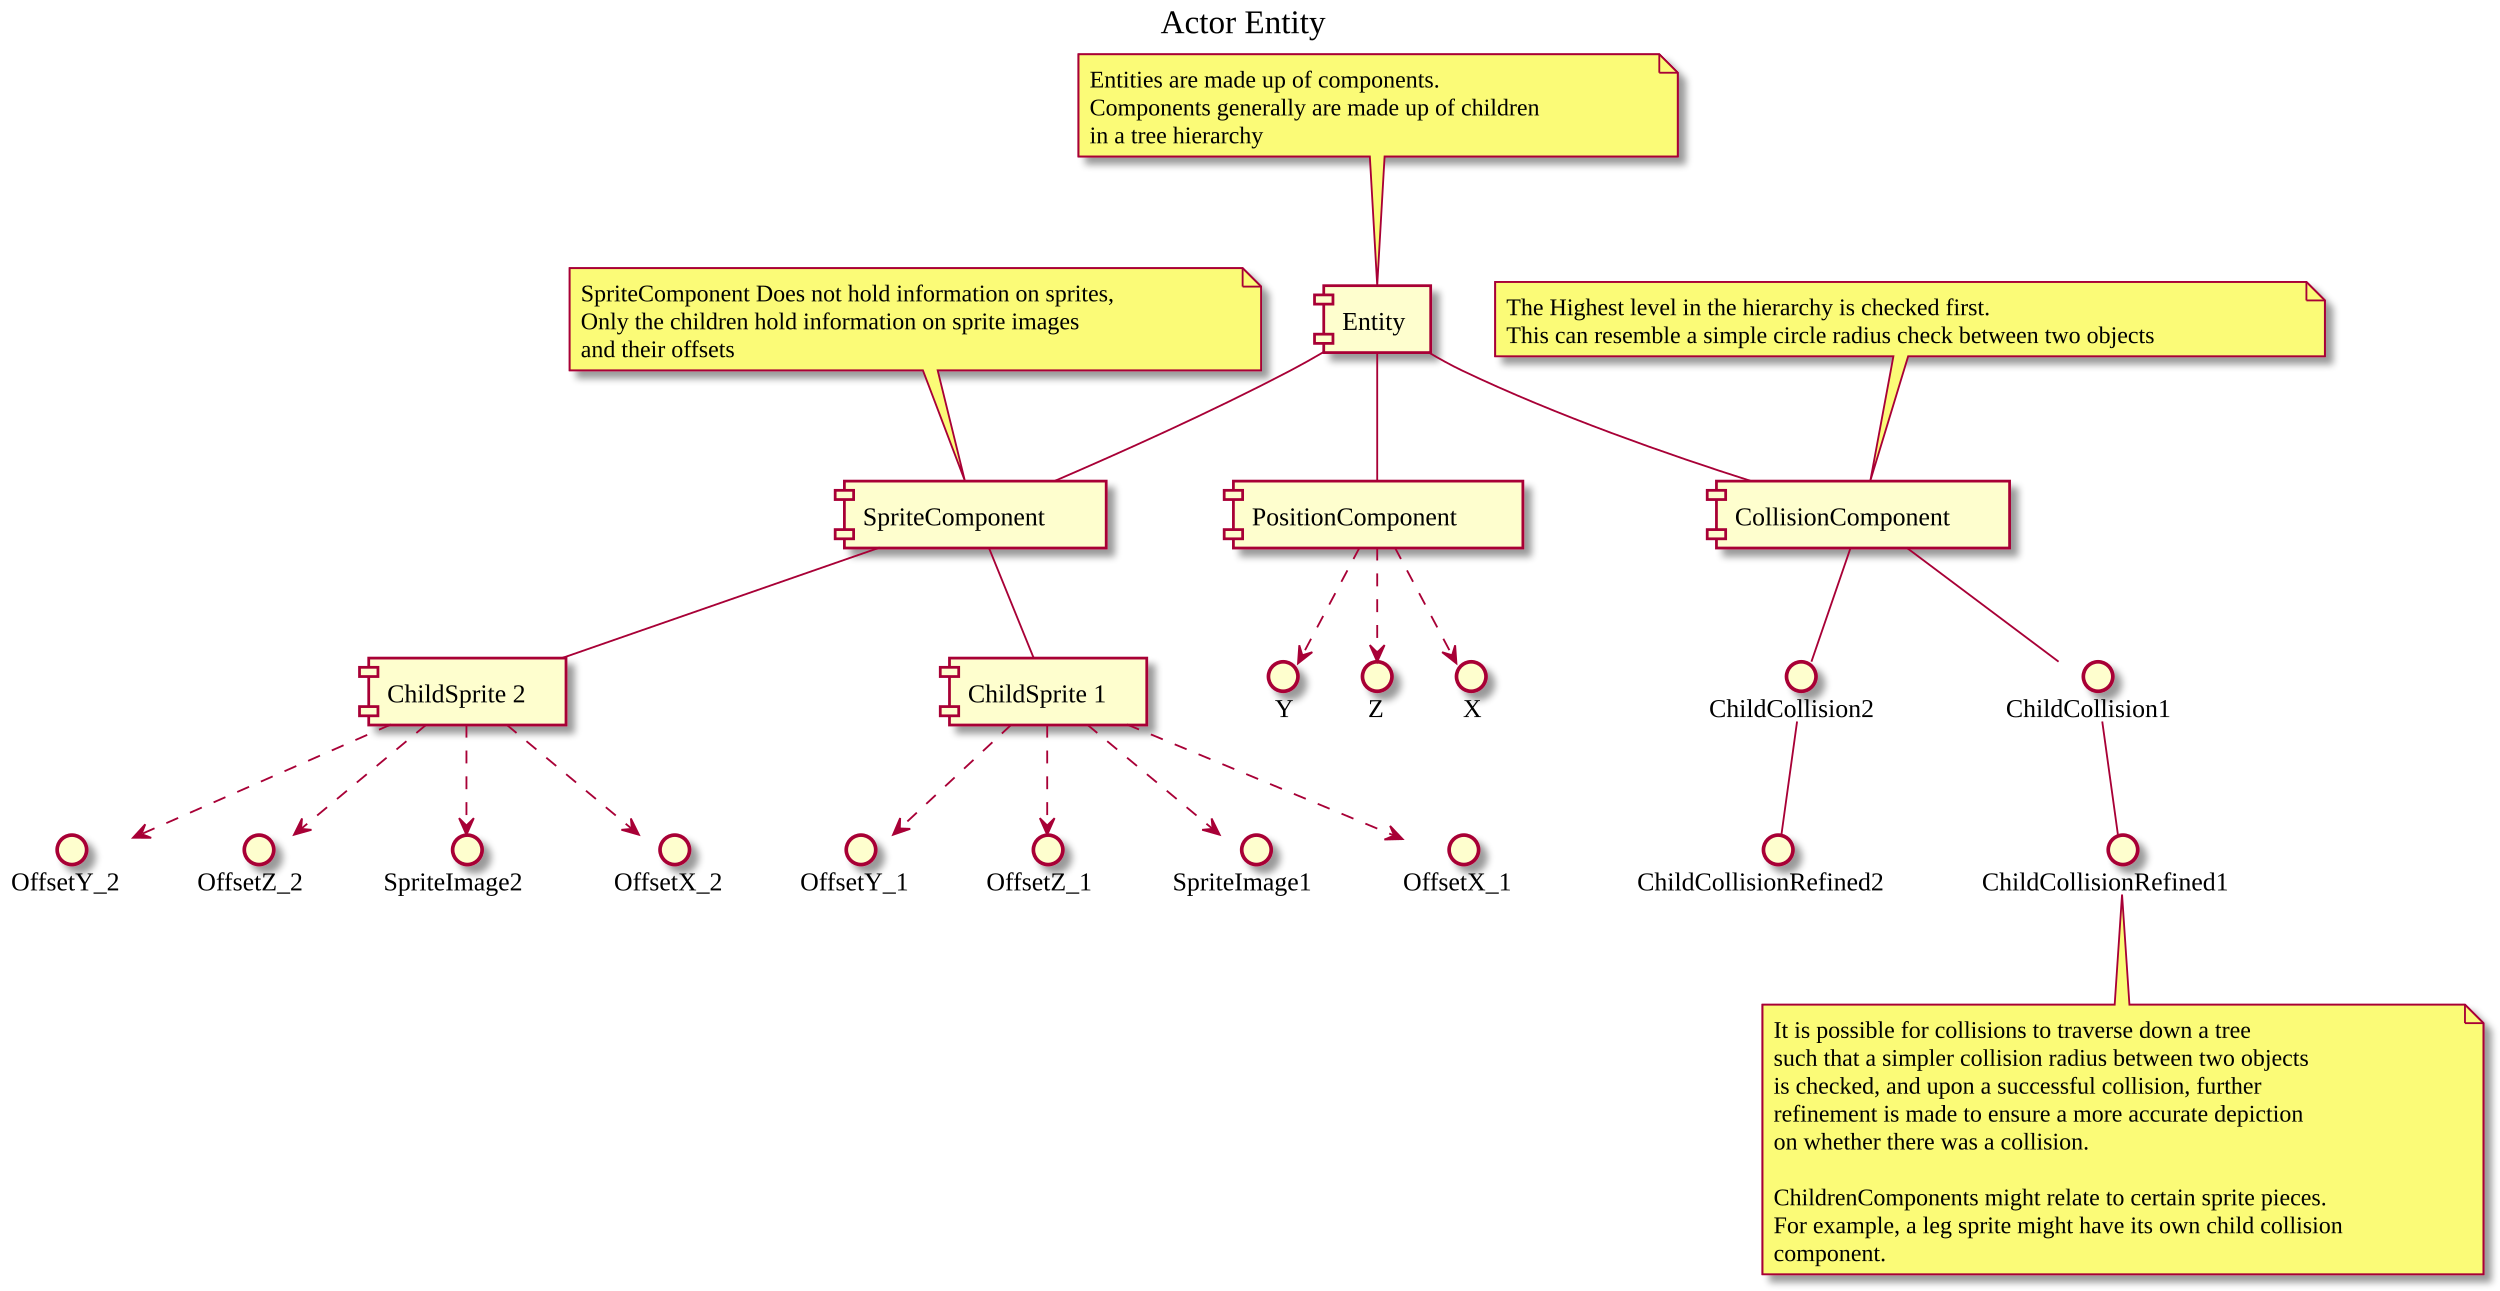
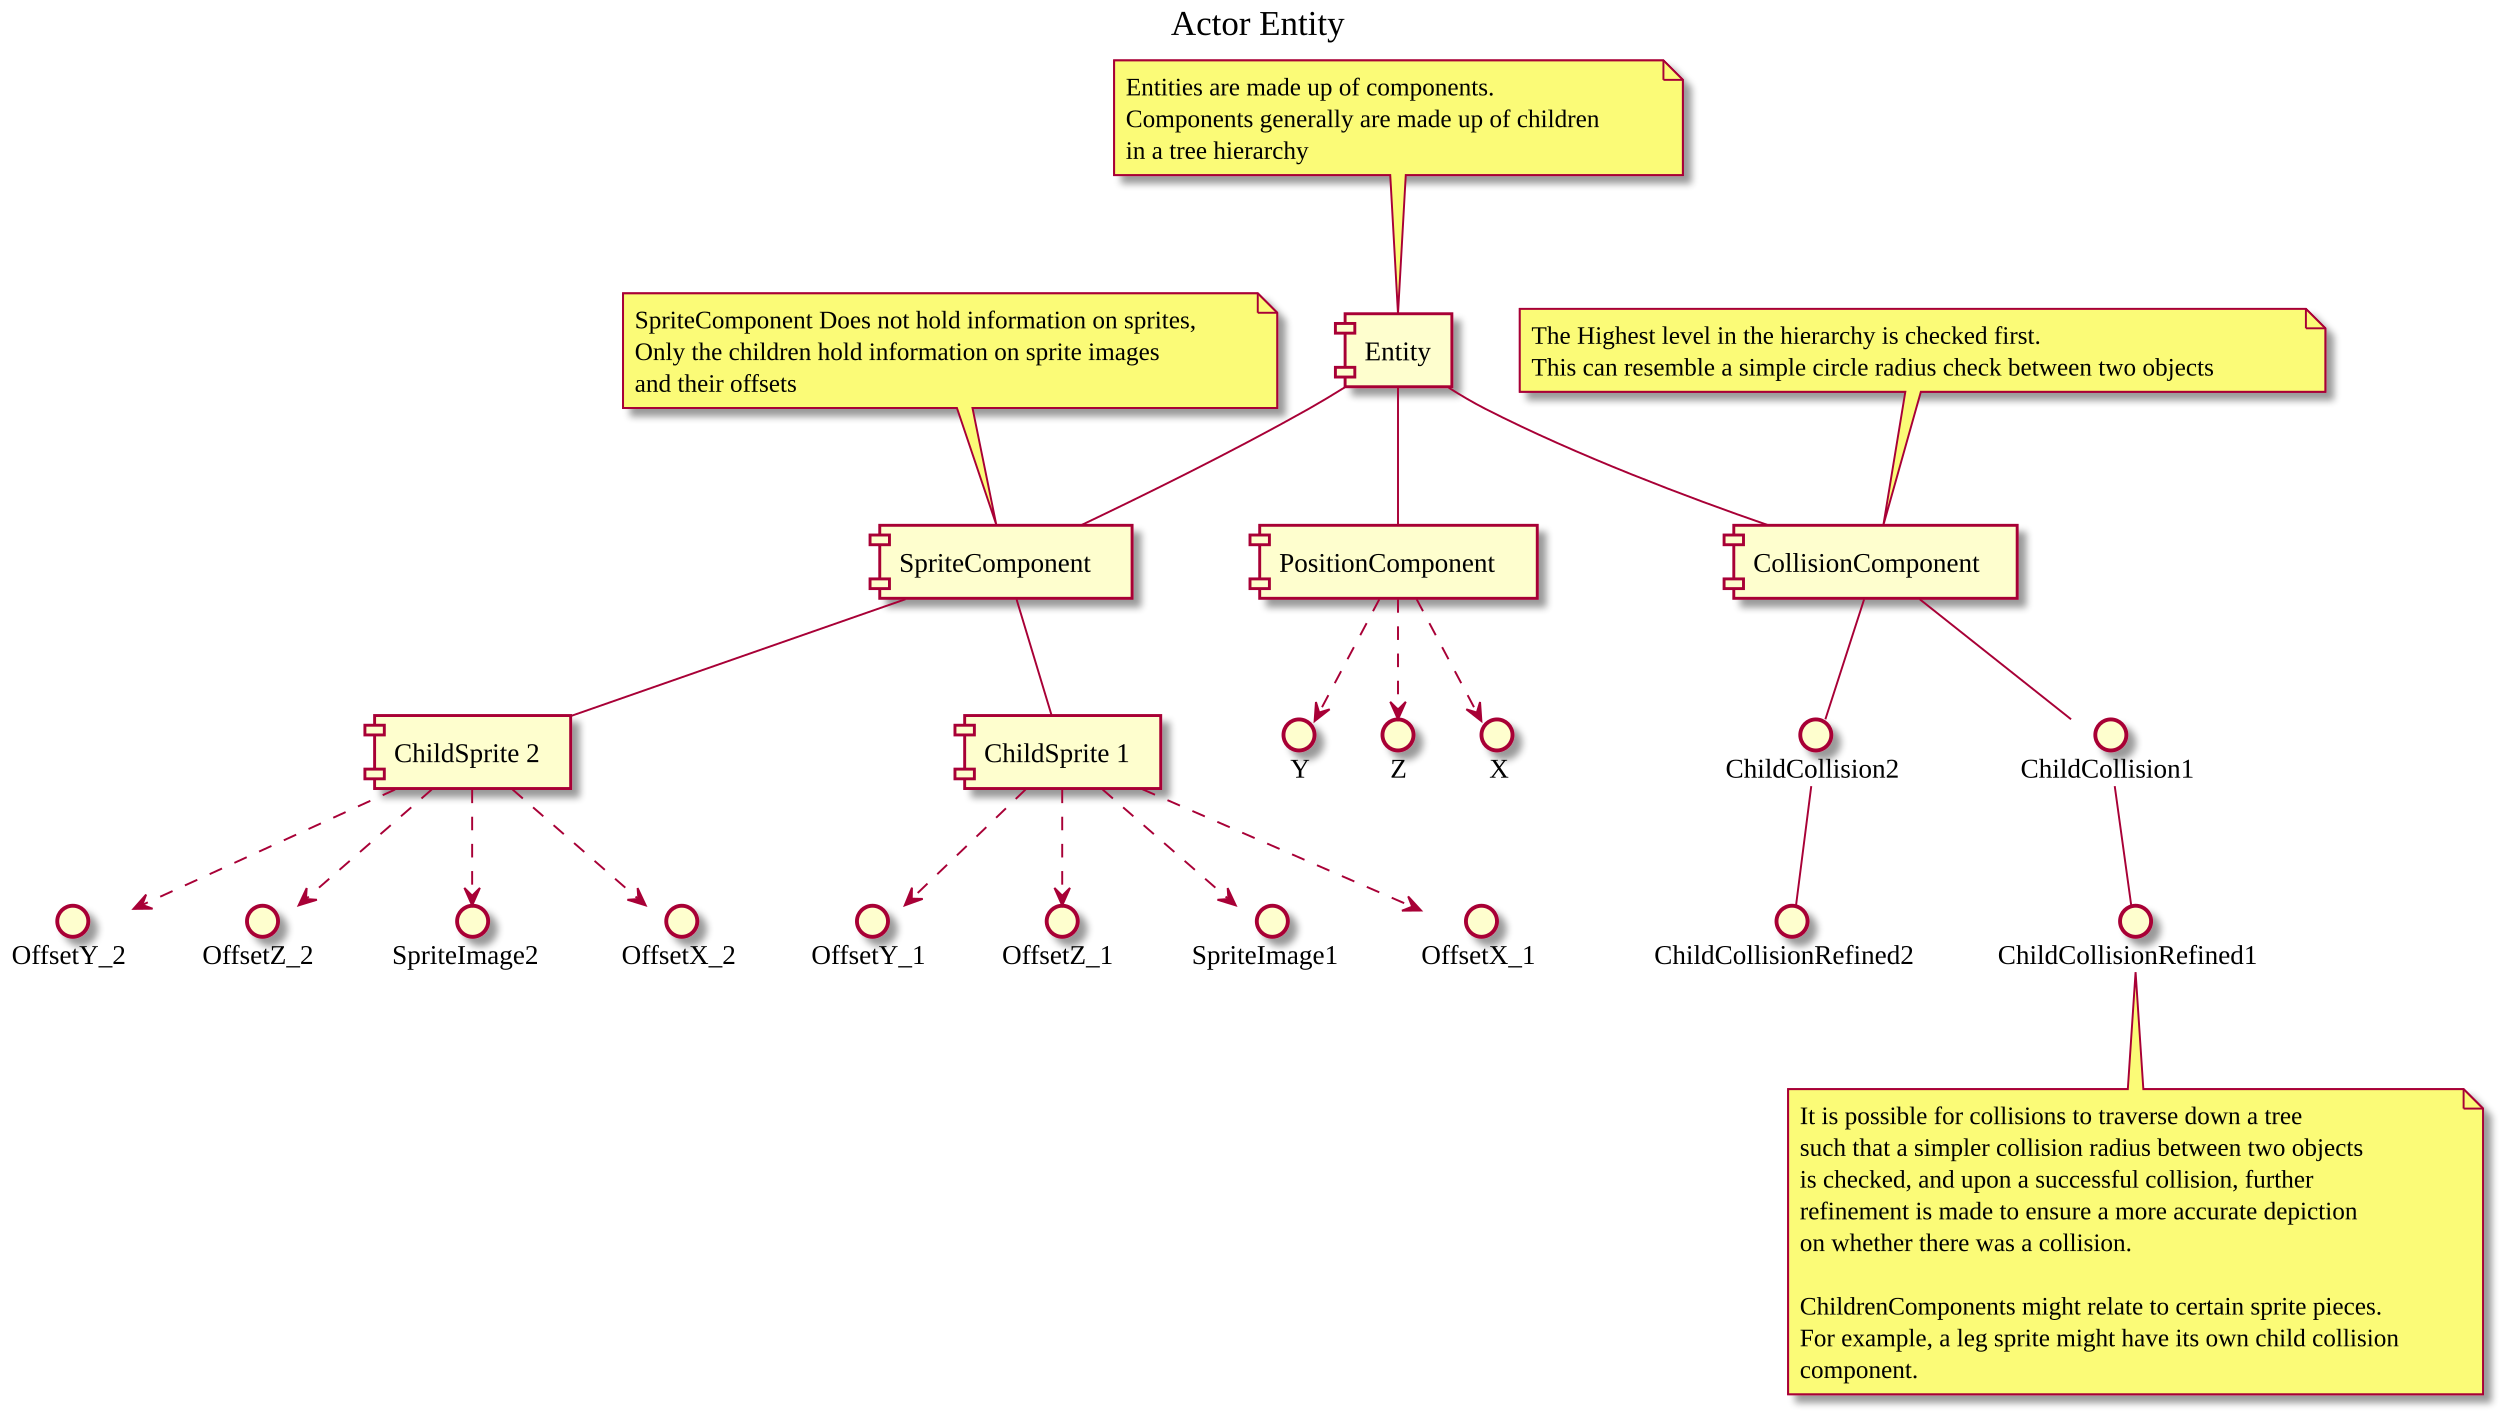
- <svg xmlns="http://www.w3.org/2000/svg" height="700pt" style="width:1356px;height:700px;" version="1.1" viewBox="0 0 1356 700" width="1356pt">
+ <svg xmlns="http://www.w3.org/2000/svg" height="727pt" style="width:1288px;height:727px;" version="1.1" viewBox="0 0 1288 727" width="1288pt">
  <defs>
    <filter height="300%" id="f1" width="300%" x="-1" y="-1">
      <feGaussianBlur result="blurOut" stdDeviation="2.0" />
      <feColorMatrix in="blurOut" result="blurOut2" type="matrix" values="0 0 0 0 0 0 0 0 0 0 0 0 0 0 0 0 0 0 .4 0" />
      <feOffset dx="4.0" dy="4.0" in="blurOut2" result="blurOut3" />
      <feBlend in="SourceGraphic" in2="blurOut3" mode="normal" />
    </filter>
  </defs>
  <g>
-     <text fill="#000000" font-size="18" lengthAdjust="spacingAndGlyphs" textLength="105" x="629.5" y="18">Actor Entity</text>
-     <rect fill="#FEFECE" filter="url(#f1)" height="36.297" style="stroke: #A80036; stroke-width: 1.5;" width="58" x="718" y="154.953" />
-     <rect fill="#FEFECE" height="5" style="stroke: #A80036; stroke-width: 1.5;" width="10" x="713" y="159.953" />
-     <rect fill="#FEFECE" height="5" style="stroke: #A80036; stroke-width: 1.5;" width="10" x="713" y="181.25" />
-     <text fill="#000000" font-size="14" lengthAdjust="spacingAndGlyphs" textLength="38" x="728" y="178.953">Entity</text>
-     <polygon fill="#FBFB77" filter="url(#f1)" points="585,29.453,585,84.852,910,84.852,910,39.453,900,29.453,585,29.453" style="stroke: #A80036; stroke-width: 1.0;" />
-     <polygon fill="#FBFB77" points="585,29.453,585,84.852,743,84.852,747,154.79,751,84.852,910,84.852,910,39.453,900,29.453,585,29.453" style="stroke: #A80036; stroke-width: 1.0;" />
-     <line style="stroke: #A80036; stroke-width: 1.0;" x1="900" x2="900" y1="29.453" y2="39.453" />
-     <line style="stroke: #A80036; stroke-width: 1.0;" x1="910" x2="900" y1="39.453" y2="39.453" />
-     <text fill="#000000" font-size="13" lengthAdjust="spacingAndGlyphs" textLength="237" x="591" y="47.453">Entities are made up of components.</text>
-     <text fill="#000000" font-size="13" lengthAdjust="spacingAndGlyphs" textLength="300" x="591" y="62.586">Components generally are made up of children</text>
-     <text fill="#000000" font-size="13" lengthAdjust="spacingAndGlyphs" textLength="116" x="591" y="77.719">in a tree hierarchy</text>
-     <rect fill="#FEFECE" filter="url(#f1)" height="36.297" style="stroke: #A80036; stroke-width: 1.5;" width="157" x="669" y="260.953" />
-     <rect fill="#FEFECE" height="5" style="stroke: #A80036; stroke-width: 1.5;" width="10" x="664" y="265.953" />
-     <rect fill="#FEFECE" height="5" style="stroke: #A80036; stroke-width: 1.5;" width="10" x="664" y="287.25" />
-     <text fill="#000000" font-size="14" lengthAdjust="spacingAndGlyphs" textLength="137" x="679" y="284.953">PositionComponent</text>
-     <ellipse cx="798" cy="366.953" fill="#FEFECE" filter="url(#f1)" rx="8" ry="8" style="stroke: #A80036; stroke-width: 2.0;" />
-     <text fill="#000000" font-size="14" lengthAdjust="spacingAndGlyphs" textLength="9" x="793.5" y="388.953">X</text>
-     <ellipse cx="696" cy="366.953" fill="#FEFECE" filter="url(#f1)" rx="8" ry="8" style="stroke: #A80036; stroke-width: 2.0;" />
-     <text fill="#000000" font-size="14" lengthAdjust="spacingAndGlyphs" textLength="9" x="691.5" y="388.953">Y</text>
-     <ellipse cx="747" cy="366.953" fill="#FEFECE" filter="url(#f1)" rx="8" ry="8" style="stroke: #A80036; stroke-width: 2.0;" />
-     <text fill="#000000" font-size="14" lengthAdjust="spacingAndGlyphs" textLength="10" x="742" y="388.953">Z</text>
-     <rect fill="#FEFECE" filter="url(#f1)" height="36.297" style="stroke: #A80036; stroke-width: 1.5;" width="142" x="458" y="260.953" />
-     <rect fill="#FEFECE" height="5" style="stroke: #A80036; stroke-width: 1.5;" width="10" x="453" y="265.953" />
-     <rect fill="#FEFECE" height="5" style="stroke: #A80036; stroke-width: 1.5;" width="10" x="453" y="287.25" />
-     <text fill="#000000" font-size="14" lengthAdjust="spacingAndGlyphs" textLength="122" x="468" y="284.953">SpriteComponent</text>
-     <rect fill="#FEFECE" filter="url(#f1)" height="36.297" style="stroke: #A80036; stroke-width: 1.5;" width="107" x="515" y="356.953" />
-     <rect fill="#FEFECE" height="5" style="stroke: #A80036; stroke-width: 1.5;" width="10" x="510" y="361.953" />
-     <rect fill="#FEFECE" height="5" style="stroke: #A80036; stroke-width: 1.5;" width="10" x="510" y="383.25" />
-     <text fill="#000000" font-size="14" lengthAdjust="spacingAndGlyphs" textLength="87" x="525" y="380.953">ChildSprite 1</text>
-     <rect fill="#FEFECE" filter="url(#f1)" height="36.297" style="stroke: #A80036; stroke-width: 1.5;" width="107" x="200" y="356.953" />
-     <rect fill="#FEFECE" height="5" style="stroke: #A80036; stroke-width: 1.5;" width="10" x="195" y="361.953" />
-     <rect fill="#FEFECE" height="5" style="stroke: #A80036; stroke-width: 1.5;" width="10" x="195" y="383.25" />
-     <text fill="#000000" font-size="14" lengthAdjust="spacingAndGlyphs" textLength="87" x="210" y="380.953">ChildSprite 2</text>
-     <polygon fill="#FBFB77" filter="url(#f1)" points="309,145.453,309,200.852,684,200.852,684,155.453,674,145.453,309,145.453" style="stroke: #A80036; stroke-width: 1.0;" />
-     <polygon fill="#FBFB77" points="309,145.453,309,200.852,500.584,200.852,523.362,260.843,508.584,200.852,684,200.852,684,155.453,674,145.453,309,145.453" style="stroke: #A80036; stroke-width: 1.0;" />
-     <line style="stroke: #A80036; stroke-width: 1.0;" x1="674" x2="674" y1="145.453" y2="155.453" />
-     <line style="stroke: #A80036; stroke-width: 1.0;" x1="684" x2="674" y1="155.453" y2="155.453" />
-     <text fill="#000000" font-size="13" lengthAdjust="spacingAndGlyphs" textLength="354" x="315" y="163.453">SpriteComponent Does not hold information on sprites,</text>
-     <text fill="#000000" font-size="13" lengthAdjust="spacingAndGlyphs" textLength="326" x="315" y="178.586">Only the children hold information on sprite images</text>
-     <text fill="#000000" font-size="13" lengthAdjust="spacingAndGlyphs" textLength="104" x="315" y="193.719">and their offsets</text>
-     <ellipse cx="681.5" cy="460.953" fill="#FEFECE" filter="url(#f1)" rx="8" ry="8" style="stroke: #A80036; stroke-width: 2.0;" />
-     <text fill="#000000" font-size="14" lengthAdjust="spacingAndGlyphs" textLength="91" x="636" y="482.953">SpriteImage1</text>
-     <ellipse cx="794" cy="460.953" fill="#FEFECE" filter="url(#f1)" rx="8" ry="8" style="stroke: #A80036; stroke-width: 2.0;" />
-     <text fill="#000000" font-size="14" lengthAdjust="spacingAndGlyphs" textLength="66" x="761" y="482.953">OffsetX_1</text>
-     <ellipse cx="467" cy="460.953" fill="#FEFECE" filter="url(#f1)" rx="8" ry="8" style="stroke: #A80036; stroke-width: 2.0;" />
-     <text fill="#000000" font-size="14" lengthAdjust="spacingAndGlyphs" textLength="66" x="434" y="482.953">OffsetY_1</text>
-     <ellipse cx="568.5" cy="460.953" fill="#FEFECE" filter="url(#f1)" rx="8" ry="8" style="stroke: #A80036; stroke-width: 2.0;" />
-     <text fill="#000000" font-size="14" lengthAdjust="spacingAndGlyphs" textLength="67" x="535" y="482.953">OffsetZ_1</text>
-     <ellipse cx="253.5" cy="460.953" fill="#FEFECE" filter="url(#f1)" rx="8" ry="8" style="stroke: #A80036; stroke-width: 2.0;" />
-     <text fill="#000000" font-size="14" lengthAdjust="spacingAndGlyphs" textLength="91" x="208" y="482.953">SpriteImage2</text>
-     <ellipse cx="366" cy="460.953" fill="#FEFECE" filter="url(#f1)" rx="8" ry="8" style="stroke: #A80036; stroke-width: 2.0;" />
-     <text fill="#000000" font-size="14" lengthAdjust="spacingAndGlyphs" textLength="66" x="333" y="482.953">OffsetX_2</text>
-     <ellipse cx="39" cy="460.953" fill="#FEFECE" filter="url(#f1)" rx="8" ry="8" style="stroke: #A80036; stroke-width: 2.0;" />
-     <text fill="#000000" font-size="14" lengthAdjust="spacingAndGlyphs" textLength="66" x="6" y="482.953">OffsetY_2</text>
-     <ellipse cx="140.5" cy="460.953" fill="#FEFECE" filter="url(#f1)" rx="8" ry="8" style="stroke: #A80036; stroke-width: 2.0;" />
-     <text fill="#000000" font-size="14" lengthAdjust="spacingAndGlyphs" textLength="67" x="107" y="482.953">OffsetZ_2</text>
-     <rect fill="#FEFECE" filter="url(#f1)" height="36.297" style="stroke: #A80036; stroke-width: 1.5;" width="159" x="931" y="260.953" />
-     <rect fill="#FEFECE" height="5" style="stroke: #A80036; stroke-width: 1.5;" width="10" x="926" y="265.953" />
-     <rect fill="#FEFECE" height="5" style="stroke: #A80036; stroke-width: 1.5;" width="10" x="926" y="287.25" />
-     <text fill="#000000" font-size="14" lengthAdjust="spacingAndGlyphs" textLength="139" x="941" y="284.953">CollisionComponent</text>
-     <polygon fill="#FBFB77" filter="url(#f1)" points="811,152.953,811,193.219,1261,193.219,1261,162.953,1251,152.953,811,152.953" style="stroke: #A80036; stroke-width: 1.0;" />
-     <polygon fill="#FBFB77" points="811,152.953,811,193.219,1026.99,193.219,1014.48,260.701,1034.99,193.219,1261,193.219,1261,162.953,1251,152.953,811,152.953" style="stroke: #A80036; stroke-width: 1.0;" />
-     <line style="stroke: #A80036; stroke-width: 1.0;" x1="1251" x2="1251" y1="152.953" y2="162.953" />
-     <line style="stroke: #A80036; stroke-width: 1.0;" x1="1261" x2="1251" y1="162.953" y2="162.953" />
-     <text fill="#000000" font-size="13" lengthAdjust="spacingAndGlyphs" textLength="315" x="817" y="170.953">The Highest level in the hierarchy is checked first.</text>
-     <text fill="#000000" font-size="13" lengthAdjust="spacingAndGlyphs" textLength="429" x="817" y="186.086">This can resemble a simple circle radius check between two objects</text>
-     <ellipse cx="1138" cy="366.953" fill="#FEFECE" filter="url(#f1)" rx="8" ry="8" style="stroke: #A80036; stroke-width: 2.0;" />
-     <text fill="#000000" font-size="14" lengthAdjust="spacingAndGlyphs" textLength="100" x="1088" y="388.953">ChildCollision1</text>
-     <ellipse cx="977" cy="366.953" fill="#FEFECE" filter="url(#f1)" rx="8" ry="8" style="stroke: #A80036; stroke-width: 2.0;" />
-     <text fill="#000000" font-size="14" lengthAdjust="spacingAndGlyphs" textLength="100" x="927" y="388.953">ChildCollision2</text>
-     <ellipse cx="1151.5" cy="460.953" fill="#FEFECE" filter="url(#f1)" rx="8" ry="8" style="stroke: #A80036; stroke-width: 2.0;" />
-     <text fill="#000000" font-size="14" lengthAdjust="spacingAndGlyphs" textLength="153" x="1075" y="482.953">ChildCollisionRefined1</text>
-     <ellipse cx="964.5" cy="460.953" fill="#FEFECE" filter="url(#f1)" rx="8" ry="8" style="stroke: #A80036; stroke-width: 2.0;" />
-     <text fill="#000000" font-size="14" lengthAdjust="spacingAndGlyphs" textLength="153" x="888" y="482.953">ChildCollisionRefined2</text>
-     <polygon fill="#FBFB77" filter="url(#f1)" points="956,544.953,956,691.148,1347,691.148,1347,554.953,1337,544.953,956,544.953" style="stroke: #A80036; stroke-width: 1.0;" />
-     <polygon fill="#FBFB77" points="956,544.953,956,691.148,1347,691.148,1347,554.953,1337,544.953,1155,544.953,1151,485.182,1147,544.953,956,544.953" style="stroke: #A80036; stroke-width: 1.0;" />
-     <line style="stroke: #A80036; stroke-width: 1.0;" x1="1337" x2="1337" y1="544.953" y2="554.953" />
-     <line style="stroke: #A80036; stroke-width: 1.0;" x1="1347" x2="1337" y1="554.953" y2="554.953" />
-     <text fill="#000000" font-size="13" lengthAdjust="spacingAndGlyphs" textLength="313" x="962" y="562.953">It is possible for collisions to traverse down a tree</text>
-     <text fill="#000000" font-size="13" lengthAdjust="spacingAndGlyphs" textLength="354" x="962" y="578.086">such that a simpler collision radius between two objects</text>
-     <text fill="#000000" font-size="13" lengthAdjust="spacingAndGlyphs" textLength="322" x="962" y="593.219">is checked, and upon a successful collision, further</text>
-     <text fill="#000000" font-size="13" lengthAdjust="spacingAndGlyphs" textLength="362" x="962" y="608.352">refinement is made to ensure a more accurate depiction</text>
-     <text fill="#000000" font-size="13" lengthAdjust="spacingAndGlyphs" textLength="207" x="962" y="623.484">on whether there was a collision.</text>
-     <text fill="#000000" font-size="13" lengthAdjust="spacingAndGlyphs" textLength="0" x="966" y="638.617" />
-     <text fill="#000000" font-size="13" lengthAdjust="spacingAndGlyphs" textLength="370" x="962" y="653.75">ChildrenComponents might relate to certain sprite pieces.</text>
-     <text fill="#000000" font-size="13" lengthAdjust="spacingAndGlyphs" textLength="369" x="962" y="668.883">For example, a leg sprite might have its own child collision</text>
-     <text fill="#000000" font-size="13" lengthAdjust="spacingAndGlyphs" textLength="77" x="962" y="684.016">component.</text>
-     <path d="M747,191.417 C747,210.872 747,241.325 747,260.701 " fill="none" style="stroke: #A80036; stroke-width: 1.0;" />
-     <path d="M756.593,297.01 C765.402,313.592 778.428,338.112 787.51,355.207 " fill="none" style="stroke: #A80036; stroke-width: 1.0; stroke-dasharray: 7.0,7.0;" />
-     <polygon fill="#A80036" points="789.96,359.819,789.27,349.994,787.614,355.404,782.205,353.748,789.96,359.819" style="stroke: #A80036; stroke-width: 1.0;" />
-     <path d="M737.407,297.01 C728.598,313.592 715.572,338.112 706.49,355.207 " fill="none" style="stroke: #A80036; stroke-width: 1.0; stroke-dasharray: 7.0,7.0;" />
-     <polygon fill="#A80036" points="704.04,359.819,711.795,353.748,706.386,355.404,704.73,349.994,704.04,359.819" style="stroke: #A80036; stroke-width: 1.0;" />
-     <path d="M747,297.01 C747,313.155 747,336.825 747,353.84 " fill="none" style="stroke: #A80036; stroke-width: 1.0; stroke-dasharray: 7.0,7.0;" />
-     <polygon fill="#A80036" points="747,358.892,751,349.892,747,353.892,743,349.892,747,358.892" style="stroke: #A80036; stroke-width: 1.0;" />
-     <path d="M717.947,190.931 C712.072,194.376 705.889,197.867 700,200.953 C657.368,223.29 607.095,245.781 572.139,260.833 " fill="none" style="stroke: #A80036; stroke-width: 1.0;" />
-     <path d="M536.336,297.01 C543.264,314.065 553.604,339.516 560.565,356.651 " fill="none" style="stroke: #A80036; stroke-width: 1.0;" />
-     <path d="M477.087,297.01 C427.898,314.119 354.415,339.678 305.149,356.814 " fill="none" style="stroke: #A80036; stroke-width: 1.0;" />
-     <path d="M589.788,393.077 C609.268,409.282 637.738,432.965 657.674,449.549 " fill="none" style="stroke: #A80036; stroke-width: 1.0; stroke-dasharray: 7.0,7.0;" />
-     <polygon fill="#A80036" points="661.542,452.767,657.182,443.936,657.698,449.569,652.065,450.086,661.542,452.767" style="stroke: #A80036; stroke-width: 1.0;" />
-     <path d="M611.308,392.966 C653.183,410.383 716.008,436.514 755.993,453.145 " fill="none" style="stroke: #A80036; stroke-width: 1.0; stroke-dasharray: 7.0,7.0;" />
-     <polygon fill="#A80036" points="760.753,455.125,753.98,447.975,756.136,453.205,750.907,455.362,760.753,455.125" style="stroke: #A80036; stroke-width: 1.0;" />
-     <path d="M548.526,393.077 C531.259,409.147 506.092,432.571 488.296,449.133 " fill="none" style="stroke: #A80036; stroke-width: 1.0; stroke-dasharray: 7.0,7.0;" />
-     <polygon fill="#A80036" points="484.391,452.767,493.704,449.562,488.051,449.36,488.253,443.707,484.391,452.767" style="stroke: #A80036; stroke-width: 1.0;" />
-     <path d="M568,393.077 C568,408.607 568,431.004 568,447.44 " fill="none" style="stroke: #A80036; stroke-width: 1.0; stroke-dasharray: 7.0,7.0;" />
-     <polygon fill="#A80036" points="568,452.767,572,443.767,568,447.767,564,443.767,568,452.767" style="stroke: #A80036; stroke-width: 1.0;" />
-     <path d="M253,393.077 C253,408.607 253,431.004 253,447.44 " fill="none" style="stroke: #A80036; stroke-width: 1.0; stroke-dasharray: 7.0,7.0;" />
-     <polygon fill="#A80036" points="253,452.767,257,443.767,253,447.767,249,443.767,253,452.767" style="stroke: #A80036; stroke-width: 1.0;" />
-     <path d="M274.788,393.077 C294.268,409.282 322.738,432.965 342.674,449.549 " fill="none" style="stroke: #A80036; stroke-width: 1.0; stroke-dasharray: 7.0,7.0;" />
-     <polygon fill="#A80036" points="346.542,452.767,342.182,443.936,342.698,449.569,337.065,450.086,346.542,452.767" style="stroke: #A80036; stroke-width: 1.0;" />
-     <path d="M211.992,392.966 C173.082,410.057 115.07,435.539 77.136,452.201 " fill="none" style="stroke: #A80036; stroke-width: 1.0; stroke-dasharray: 7.0,7.0;" />
-     <polygon fill="#A80036" points="72.152,454.391,82.001,454.433,76.73,452.38,78.783,447.109,72.152,454.391" style="stroke: #A80036; stroke-width: 1.0;" />
-     <path d="M231.212,393.077 C211.732,409.282 183.262,432.965 163.326,449.549 " fill="none" style="stroke: #A80036; stroke-width: 1.0; stroke-dasharray: 7.0,7.0;" />
-     <polygon fill="#A80036" points="159.458,452.767,168.935,450.086,163.302,449.569,163.818,443.936,159.458,452.767" style="stroke: #A80036; stroke-width: 1.0;" />
-     <path d="M774.718,191.055 C780.631,194.565 786.927,198.05 793,200.953 C844.288,225.471 905.445,246.788 949.742,260.912 " fill="none" style="stroke: #A80036; stroke-width: 1.0;" />
-     <path d="M1034.08,297.01 C1057.83,314.825 1093.8,341.802 1116.58,358.892 " fill="none" style="stroke: #A80036; stroke-width: 1.0;" />
-     <path d="M1003.793,297.01 C997.669,314.825 988.396,341.802 982.521,358.892 " fill="none" style="stroke: #A80036; stroke-width: 1.0;" />
-     <path d="M1140.26,391.327 C1142.65,408.58 1146.39,435.585 1148.76,452.767 " fill="none" style="stroke: #A80036; stroke-width: 1.0;" />
-     <path d="M974.736,391.327 C972.35,408.58 968.615,435.585 966.238,452.767 " fill="none" style="stroke: #A80036; stroke-width: 1.0;" />
+     <text fill="#000000" font-size="18" lengthAdjust="spacingAndGlyphs" textLength="91" x="603.25" y="18">Actor Entity</text>
+     <rect fill="#FEFECE" filter="url(#f1)" height="37.609" style="stroke: #A80036; stroke-width: 1.5;" width="55" x="693" y="161.641" />
+     <rect fill="#FEFECE" height="5" style="stroke: #A80036; stroke-width: 1.5;" width="10" x="688" y="166.641" />
+     <rect fill="#FEFECE" height="5" style="stroke: #A80036; stroke-width: 1.5;" width="10" x="688" y="189.25" />
+     <text fill="#000000" font-size="14" lengthAdjust="spacingAndGlyphs" textLength="35" x="703" y="185.641">Entity</text>
+     <polygon fill="#FBFB77" filter="url(#f1)" points="574,31.141,574,90.195,867,90.195,867,41.141,857,31.141,574,31.141" style="stroke: #A80036; stroke-width: 1.0;" />
+     <polygon fill="#FBFB77" points="574,31.141,574,90.195,716.25,90.195,720.25,161.611,724.25,90.195,867,90.195,867,41.141,857,31.141,574,31.141" style="stroke: #A80036; stroke-width: 1.0;" />
+     <line style="stroke: #A80036; stroke-width: 1.0;" x1="857" x2="857" y1="31.141" y2="41.141" />
+     <line style="stroke: #A80036; stroke-width: 1.0;" x1="867" x2="857" y1="41.141" y2="41.141" />
+     <text fill="#000000" font-size="13" lengthAdjust="spacingAndGlyphs" textLength="213" x="580" y="49.141">Entities are made up of components.</text>
+     <text fill="#000000" font-size="13" lengthAdjust="spacingAndGlyphs" textLength="268" x="580" y="65.492">Components generally are made up of children</text>
+     <text fill="#000000" font-size="13" lengthAdjust="spacingAndGlyphs" textLength="104" x="580" y="81.844">in a tree hierarchy</text>
+     <rect fill="#FEFECE" filter="url(#f1)" height="37.609" style="stroke: #A80036; stroke-width: 1.5;" width="143" x="649" y="270.641" />
+     <rect fill="#FEFECE" height="5" style="stroke: #A80036; stroke-width: 1.5;" width="10" x="644" y="275.641" />
+     <rect fill="#FEFECE" height="5" style="stroke: #A80036; stroke-width: 1.5;" width="10" x="644" y="298.25" />
+     <text fill="#000000" font-size="14" lengthAdjust="spacingAndGlyphs" textLength="123" x="659" y="294.641">PositionComponent</text>
+     <ellipse cx="771.25" cy="378.641" fill="#FEFECE" filter="url(#f1)" rx="8" ry="8" style="stroke: #A80036; stroke-width: 2.0;" />
+     <text fill="#000000" font-size="14" lengthAdjust="spacingAndGlyphs" textLength="8" x="767.25" y="400.641">X</text>
+     <ellipse cx="669.25" cy="378.641" fill="#FEFECE" filter="url(#f1)" rx="8" ry="8" style="stroke: #A80036; stroke-width: 2.0;" />
+     <text fill="#000000" font-size="14" lengthAdjust="spacingAndGlyphs" textLength="9" x="664.75" y="400.641">Y</text>
+     <ellipse cx="720.25" cy="378.641" fill="#FEFECE" filter="url(#f1)" rx="8" ry="8" style="stroke: #A80036; stroke-width: 2.0;" />
+     <text fill="#000000" font-size="14" lengthAdjust="spacingAndGlyphs" textLength="8" x="716.25" y="400.641">Z</text>
+     <rect fill="#FEFECE" filter="url(#f1)" height="37.609" style="stroke: #A80036; stroke-width: 1.5;" width="130" x="453.25" y="270.641" />
+     <rect fill="#FEFECE" height="5" style="stroke: #A80036; stroke-width: 1.5;" width="10" x="448.25" y="275.641" />
+     <rect fill="#FEFECE" height="5" style="stroke: #A80036; stroke-width: 1.5;" width="10" x="448.25" y="298.25" />
+     <text fill="#000000" font-size="14" lengthAdjust="spacingAndGlyphs" textLength="110" x="463.25" y="294.641">SpriteComponent</text>
+     <rect fill="#FEFECE" filter="url(#f1)" height="37.609" style="stroke: #A80036; stroke-width: 1.5;" width="101" x="497" y="368.641" />
+     <rect fill="#FEFECE" height="5" style="stroke: #A80036; stroke-width: 1.5;" width="10" x="492" y="373.641" />
+     <rect fill="#FEFECE" height="5" style="stroke: #A80036; stroke-width: 1.5;" width="10" x="492" y="396.25" />
+     <text fill="#000000" font-size="14" lengthAdjust="spacingAndGlyphs" textLength="81" x="507" y="392.641">ChildSprite 1</text>
+     <rect fill="#FEFECE" filter="url(#f1)" height="37.609" style="stroke: #A80036; stroke-width: 1.5;" width="101" x="193" y="368.641" />
+     <rect fill="#FEFECE" height="5" style="stroke: #A80036; stroke-width: 1.5;" width="10" x="188" y="373.641" />
+     <rect fill="#FEFECE" height="5" style="stroke: #A80036; stroke-width: 1.5;" width="10" x="188" y="396.25" />
+     <text fill="#000000" font-size="14" lengthAdjust="spacingAndGlyphs" textLength="81" x="203" y="392.641">ChildSprite 2</text>
+     <polygon fill="#FBFB77" filter="url(#f1)" points="321,151.141,321,210.195,658,210.195,658,161.141,648,151.141,321,151.141" style="stroke: #A80036; stroke-width: 1.0;" />
+     <polygon fill="#FBFB77" points="321,151.141,321,210.195,493.021,210.195,513.286,270.327,501.021,210.195,658,210.195,658,161.141,648,151.141,321,151.141" style="stroke: #A80036; stroke-width: 1.0;" />
+     <line style="stroke: #A80036; stroke-width: 1.0;" x1="648" x2="648" y1="151.141" y2="161.141" />
+     <line style="stroke: #A80036; stroke-width: 1.0;" x1="658" x2="648" y1="161.141" y2="161.141" />
+     <text fill="#000000" font-size="13" lengthAdjust="spacingAndGlyphs" textLength="316" x="327" y="169.141">SpriteComponent Does not hold information on sprites,</text>
+     <text fill="#000000" font-size="13" lengthAdjust="spacingAndGlyphs" textLength="293" x="327" y="185.492">Only the children hold information on sprite images</text>
+     <text fill="#000000" font-size="13" lengthAdjust="spacingAndGlyphs" textLength="92" x="327" y="201.844">and their offsets</text>
+     <ellipse cx="655.5" cy="474.641" fill="#FEFECE" filter="url(#f1)" rx="8" ry="8" style="stroke: #A80036; stroke-width: 2.0;" />
+     <text fill="#000000" font-size="14" lengthAdjust="spacingAndGlyphs" textLength="83" x="614" y="496.641">SpriteImage1</text>
+     <ellipse cx="763.25" cy="474.641" fill="#FEFECE" filter="url(#f1)" rx="8" ry="8" style="stroke: #A80036; stroke-width: 2.0;" />
+     <text fill="#000000" font-size="14" lengthAdjust="spacingAndGlyphs" textLength="62" x="732.25" y="496.641">OffsetX_1</text>
+     <ellipse cx="449.5" cy="474.641" fill="#FEFECE" filter="url(#f1)" rx="8" ry="8" style="stroke: #A80036; stroke-width: 2.0;" />
+     <text fill="#000000" font-size="14" lengthAdjust="spacingAndGlyphs" textLength="63" x="418" y="496.641">OffsetY_1</text>
+     <ellipse cx="547.25" cy="474.641" fill="#FEFECE" filter="url(#f1)" rx="8" ry="8" style="stroke: #A80036; stroke-width: 2.0;" />
+     <text fill="#000000" font-size="14" lengthAdjust="spacingAndGlyphs" textLength="62" x="516.25" y="496.641">OffsetZ_1</text>
+     <ellipse cx="243.5" cy="474.641" fill="#FEFECE" filter="url(#f1)" rx="8" ry="8" style="stroke: #A80036; stroke-width: 2.0;" />
+     <text fill="#000000" font-size="14" lengthAdjust="spacingAndGlyphs" textLength="83" x="202" y="496.641">SpriteImage2</text>
+     <ellipse cx="351.25" cy="474.641" fill="#FEFECE" filter="url(#f1)" rx="8" ry="8" style="stroke: #A80036; stroke-width: 2.0;" />
+     <text fill="#000000" font-size="14" lengthAdjust="spacingAndGlyphs" textLength="62" x="320.25" y="496.641">OffsetX_2</text>
+     <ellipse cx="37.5" cy="474.641" fill="#FEFECE" filter="url(#f1)" rx="8" ry="8" style="stroke: #A80036; stroke-width: 2.0;" />
+     <text fill="#000000" font-size="14" lengthAdjust="spacingAndGlyphs" textLength="63" x="6" y="496.641">OffsetY_2</text>
+     <ellipse cx="135.25" cy="474.641" fill="#FEFECE" filter="url(#f1)" rx="8" ry="8" style="stroke: #A80036; stroke-width: 2.0;" />
+     <text fill="#000000" font-size="14" lengthAdjust="spacingAndGlyphs" textLength="62" x="104.25" y="496.641">OffsetZ_2</text>
+     <rect fill="#FEFECE" filter="url(#f1)" height="37.609" style="stroke: #A80036; stroke-width: 1.5;" width="146" x="893.25" y="270.641" />
+     <rect fill="#FEFECE" height="5" style="stroke: #A80036; stroke-width: 1.5;" width="10" x="888.25" y="275.641" />
+     <rect fill="#FEFECE" height="5" style="stroke: #A80036; stroke-width: 1.5;" width="10" x="888.25" y="298.25" />
+     <text fill="#000000" font-size="14" lengthAdjust="spacingAndGlyphs" textLength="126" x="903.25" y="294.641">CollisionComponent</text>
+     <polygon fill="#FBFB77" filter="url(#f1)" points="783,159.141,783,201.844,1198,201.844,1198,169.141,1188,159.141,783,159.141" style="stroke: #A80036; stroke-width: 1.0;" />
+     <polygon fill="#FBFB77" points="783,159.141,783,201.844,981.623,201.844,970.304,270.566,989.623,201.844,1198,201.844,1198,169.141,1188,159.141,783,159.141" style="stroke: #A80036; stroke-width: 1.0;" />
+     <line style="stroke: #A80036; stroke-width: 1.0;" x1="1188" x2="1188" y1="159.141" y2="169.141" />
+     <line style="stroke: #A80036; stroke-width: 1.0;" x1="1198" x2="1188" y1="169.141" y2="169.141" />
+     <text fill="#000000" font-size="13" lengthAdjust="spacingAndGlyphs" textLength="287" x="789" y="177.141">The Highest level in the hierarchy is checked first.</text>
+     <text fill="#000000" font-size="13" lengthAdjust="spacingAndGlyphs" textLength="394" x="789" y="193.492">This can resemble a simple circle radius check between two objects</text>
+     <ellipse cx="1087.5" cy="378.641" fill="#FEFECE" filter="url(#f1)" rx="8" ry="8" style="stroke: #A80036; stroke-width: 2.0;" />
+     <text fill="#000000" font-size="14" lengthAdjust="spacingAndGlyphs" textLength="93" x="1041" y="400.641">ChildCollision1</text>
+     <ellipse cx="935.5" cy="378.641" fill="#FEFECE" filter="url(#f1)" rx="8" ry="8" style="stroke: #A80036; stroke-width: 2.0;" />
+     <text fill="#000000" font-size="14" lengthAdjust="spacingAndGlyphs" textLength="93" x="889" y="400.641">ChildCollision2</text>
+     <ellipse cx="1100.25" cy="474.641" fill="#FEFECE" filter="url(#f1)" rx="8" ry="8" style="stroke: #A80036; stroke-width: 2.0;" />
+     <text fill="#000000" font-size="14" lengthAdjust="spacingAndGlyphs" textLength="142" x="1029.25" y="496.641">ChildCollisionRefined1</text>
+     <ellipse cx="923.25" cy="474.641" fill="#FEFECE" filter="url(#f1)" rx="8" ry="8" style="stroke: #A80036; stroke-width: 2.0;" />
+     <text fill="#000000" font-size="14" lengthAdjust="spacingAndGlyphs" textLength="142" x="852.25" y="496.641">ChildCollisionRefined2</text>
+     <polygon fill="#FBFB77" filter="url(#f1)" points="921.25,561.141,921.25,718.305,1279.25,718.305,1279.25,571.141,1269.25,561.141,921.25,561.141" style="stroke: #A80036; stroke-width: 1.0;" />
+     <polygon fill="#FBFB77" points="921.25,561.141,921.25,718.305,1279.25,718.305,1279.25,571.141,1269.25,561.141,1104.25,561.141,1100.25,500.831,1096.25,561.141,921.25,561.141" style="stroke: #A80036; stroke-width: 1.0;" />
+     <line style="stroke: #A80036; stroke-width: 1.0;" x1="1269.25" x2="1269.25" y1="561.141" y2="571.141" />
+     <line style="stroke: #A80036; stroke-width: 1.0;" x1="1279.25" x2="1269.25" y1="571.141" y2="571.141" />
+     <text fill="#000000" font-size="13" lengthAdjust="spacingAndGlyphs" textLength="284" x="927.25" y="579.141">It is possible for collisions to traverse down a tree</text>
+     <text fill="#000000" font-size="13" lengthAdjust="spacingAndGlyphs" textLength="323" x="927.25" y="595.492">such that a simpler collision radius between two objects</text>
+     <text fill="#000000" font-size="13" lengthAdjust="spacingAndGlyphs" textLength="296" x="927.25" y="611.844">is checked, and upon a successful collision, further</text>
+     <text fill="#000000" font-size="13" lengthAdjust="spacingAndGlyphs" textLength="322" x="927.25" y="628.195">refinement is made to ensure a more accurate depiction</text>
+     <text fill="#000000" font-size="13" lengthAdjust="spacingAndGlyphs" textLength="189" x="927.25" y="644.547">on whether there was a collision.</text>
+     <text fill="#000000" font-size="13" lengthAdjust="spacingAndGlyphs" textLength="0" x="931.25" y="660.898" />
+     <text fill="#000000" font-size="13" lengthAdjust="spacingAndGlyphs" textLength="332" x="927.25" y="677.25">ChildrenComponents might relate to certain sprite pieces.</text>
+     <text fill="#000000" font-size="13" lengthAdjust="spacingAndGlyphs" textLength="337" x="927.25" y="693.602">For example, a leg sprite might have its own child collision</text>
+     <text fill="#000000" font-size="13" lengthAdjust="spacingAndGlyphs" textLength="68" x="927.25" y="709.953">component.</text>
+     <path d="M720.25,199.792 C720.25,219.468 720.25,250.69 720.25,270.401 " fill="none" style="stroke: #A80036; stroke-width: 1.0;" />
+     <path d="M729.843,308.698 C738.652,325.28 751.678,349.8 760.76,366.895 " fill="none" style="stroke: #A80036; stroke-width: 1.0; stroke-dasharray: 7.0,7.0;" />
+     <polygon fill="#A80036" points="763.21,371.507,762.52,361.682,760.864,367.091,755.455,365.435,763.21,371.507" style="stroke: #A80036; stroke-width: 1.0;" />
+     <path d="M710.657,308.698 C701.848,325.28 688.822,349.8 679.74,366.895 " fill="none" style="stroke: #A80036; stroke-width: 1.0; stroke-dasharray: 7.0,7.0;" />
+     <polygon fill="#A80036" points="677.29,371.507,685.045,365.435,679.636,367.091,677.98,361.682,677.29,371.507" style="stroke: #A80036; stroke-width: 1.0;" />
+     <path d="M720.25,308.698 C720.25,324.843 720.25,348.513 720.25,365.528 " fill="none" style="stroke: #A80036; stroke-width: 1.0; stroke-dasharray: 7.0,7.0;" />
+     <polygon fill="#A80036" points="720.25,370.58,724.25,361.58,720.25,365.58,716.25,361.58,720.25,370.58" style="stroke: #A80036; stroke-width: 1.0;" />
+     <path d="M692.788,199.573 C686.748,203.342 680.337,207.212 674.25,210.641 C635.074,232.713 588.856,255.424 556.948,270.606 " fill="none" style="stroke: #A80036; stroke-width: 1.0;" />
+     <path d="M523.705,308.698 C528.857,325.753 536.545,351.204 541.721,368.339 " fill="none" style="stroke: #A80036; stroke-width: 1.0;" />
+     <path d="M466.525,308.698 C417.048,325.97 342.901,351.854 293.814,368.989 " fill="none" style="stroke: #A80036; stroke-width: 1.0;" />
+     <path d="M568.073,406.765 C586.537,422.835 613.449,446.259 632.478,462.821 " fill="none" style="stroke: #A80036; stroke-width: 1.0; stroke-dasharray: 7.0,7.0;" />
+     <polygon fill="#A80036" points="636.653,466.455,632.491,457.529,632.882,463.172,627.238,463.563,636.653,466.455" style="stroke: #A80036; stroke-width: 1.0;" />
+     <path d="M588.641,406.654 C628.736,424.102 688.924,450.295 727.13,466.922 " fill="none" style="stroke: #A80036; stroke-width: 1.0; stroke-dasharray: 7.0,7.0;" />
+     <polygon fill="#A80036" points="732.14,469.102,725.484,461.842,727.555,467.106,722.291,469.178,732.14,469.102" style="stroke: #A80036; stroke-width: 1.0;" />
+     <path d="M528.355,406.765 C511.601,422.835 487.181,446.259 469.913,462.821 " fill="none" style="stroke: #A80036; stroke-width: 1.0; stroke-dasharray: 7.0,7.0;" />
+     <polygon fill="#A80036" points="466.125,466.455,475.389,463.111,469.733,462.993,469.851,457.338,466.125,466.455" style="stroke: #A80036; stroke-width: 1.0;" />
+     <path d="M547.25,406.765 C547.25,422.295 547.25,444.692 547.25,461.128 " fill="none" style="stroke: #A80036; stroke-width: 1.0; stroke-dasharray: 7.0,7.0;" />
+     <polygon fill="#A80036" points="547.25,466.455,551.25,457.455,547.25,461.455,543.25,457.455,547.25,466.455" style="stroke: #A80036; stroke-width: 1.0;" />
+     <path d="M243.25,406.765 C243.25,422.295 243.25,444.692 243.25,461.128 " fill="none" style="stroke: #A80036; stroke-width: 1.0; stroke-dasharray: 7.0,7.0;" />
+     <polygon fill="#A80036" points="243.25,466.455,247.25,457.455,243.25,461.455,239.25,457.455,243.25,466.455" style="stroke: #A80036; stroke-width: 1.0;" />
+     <path d="M264.073,406.765 C282.537,422.835 309.449,446.259 328.478,462.821 " fill="none" style="stroke: #A80036; stroke-width: 1.0; stroke-dasharray: 7.0,7.0;" />
+     <polygon fill="#A80036" points="332.653,466.455,328.491,457.529,328.882,463.172,323.238,463.563,332.653,466.455" style="stroke: #A80036; stroke-width: 1.0;" />
+     <path d="M203.531,406.765 C165.935,423.921 109.974,449.456 73.546,466.079 " fill="none" style="stroke: #A80036; stroke-width: 1.0; stroke-dasharray: 7.0,7.0;" />
+     <polygon fill="#A80036" points="68.761,468.262,78.61,468.164,73.31,466.186,75.288,460.886,68.761,468.262" style="stroke: #A80036; stroke-width: 1.0;" />
+     <path d="M222.427,406.765 C203.963,422.835 177.051,446.259 158.022,462.821 " fill="none" style="stroke: #A80036; stroke-width: 1.0; stroke-dasharray: 7.0,7.0;" />
+     <polygon fill="#A80036" points="153.847,466.455,163.262,463.563,157.618,463.172,158.009,457.529,153.847,466.455" style="stroke: #A80036; stroke-width: 1.0;" />
+     <path d="M746.372,199.734 C752.434,203.575 758.956,207.434 765.25,210.641 C812.774,234.86 869.67,256.285 910.779,270.522 " fill="none" style="stroke: #A80036; stroke-width: 1.0;" />
+     <path d="M989.009,308.698 C1011.46,326.513 1045.47,353.49 1067.01,370.58 " fill="none" style="stroke: #A80036; stroke-width: 1.0;" />
+     <path d="M960.419,308.698 C954.666,326.513 945.955,353.49 940.437,370.58 " fill="none" style="stroke: #A80036; stroke-width: 1.0;" />
+     <path d="M1089.51,405.015 C1091.9,422.268 1095.64,449.273 1098.01,466.455 " fill="none" style="stroke: #A80036; stroke-width: 1.0;" />
+     <path d="M933.16,405.015 C930.957,422.268 927.51,449.273 925.316,466.455 " fill="none" style="stroke: #A80036; stroke-width: 1.0;" />
  </g>
</svg>
